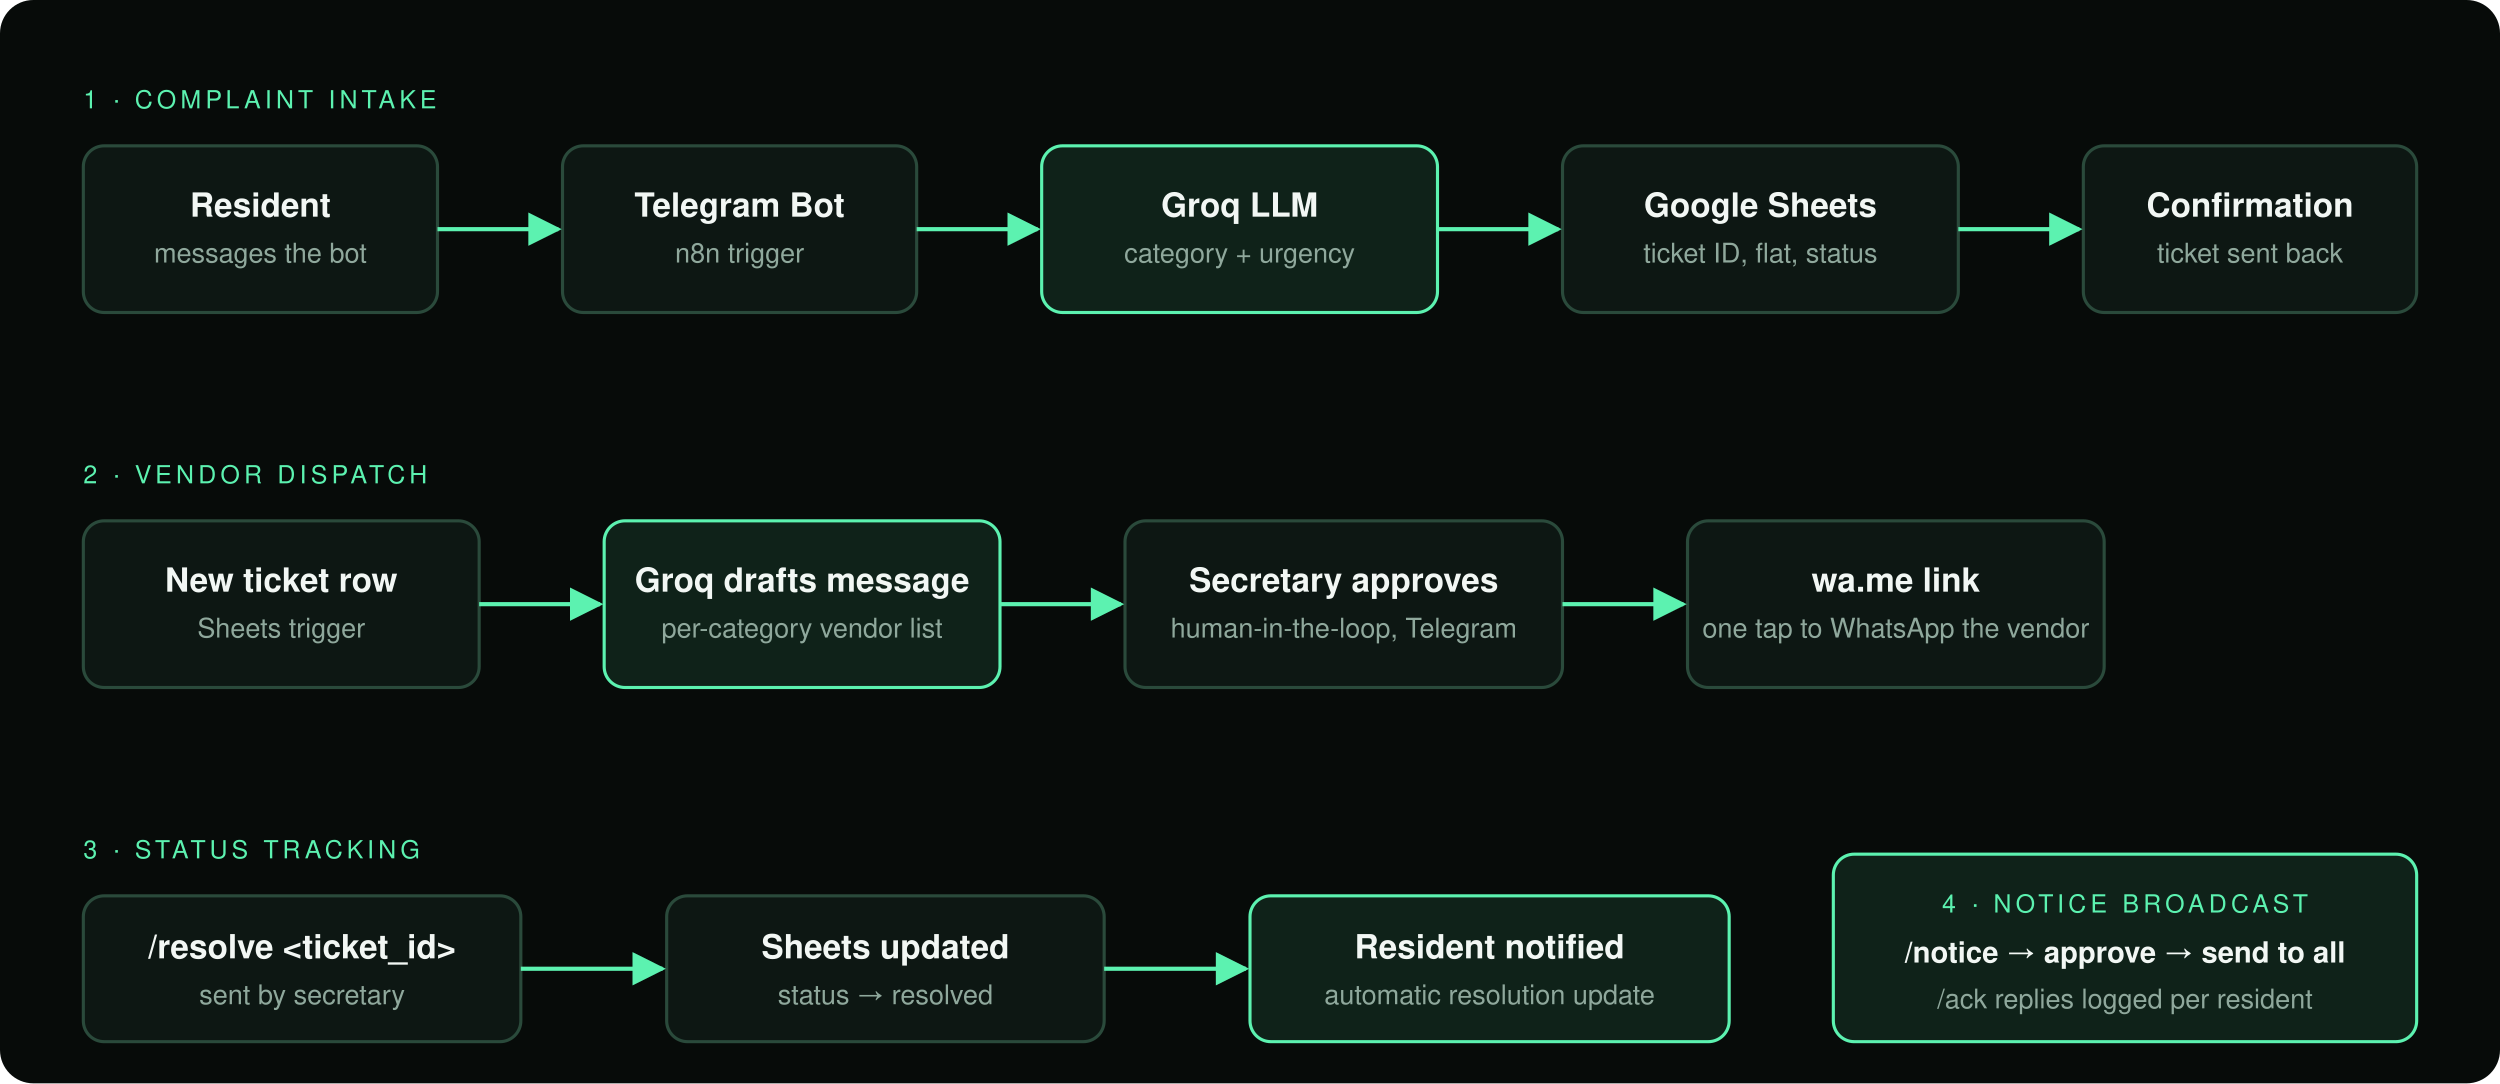
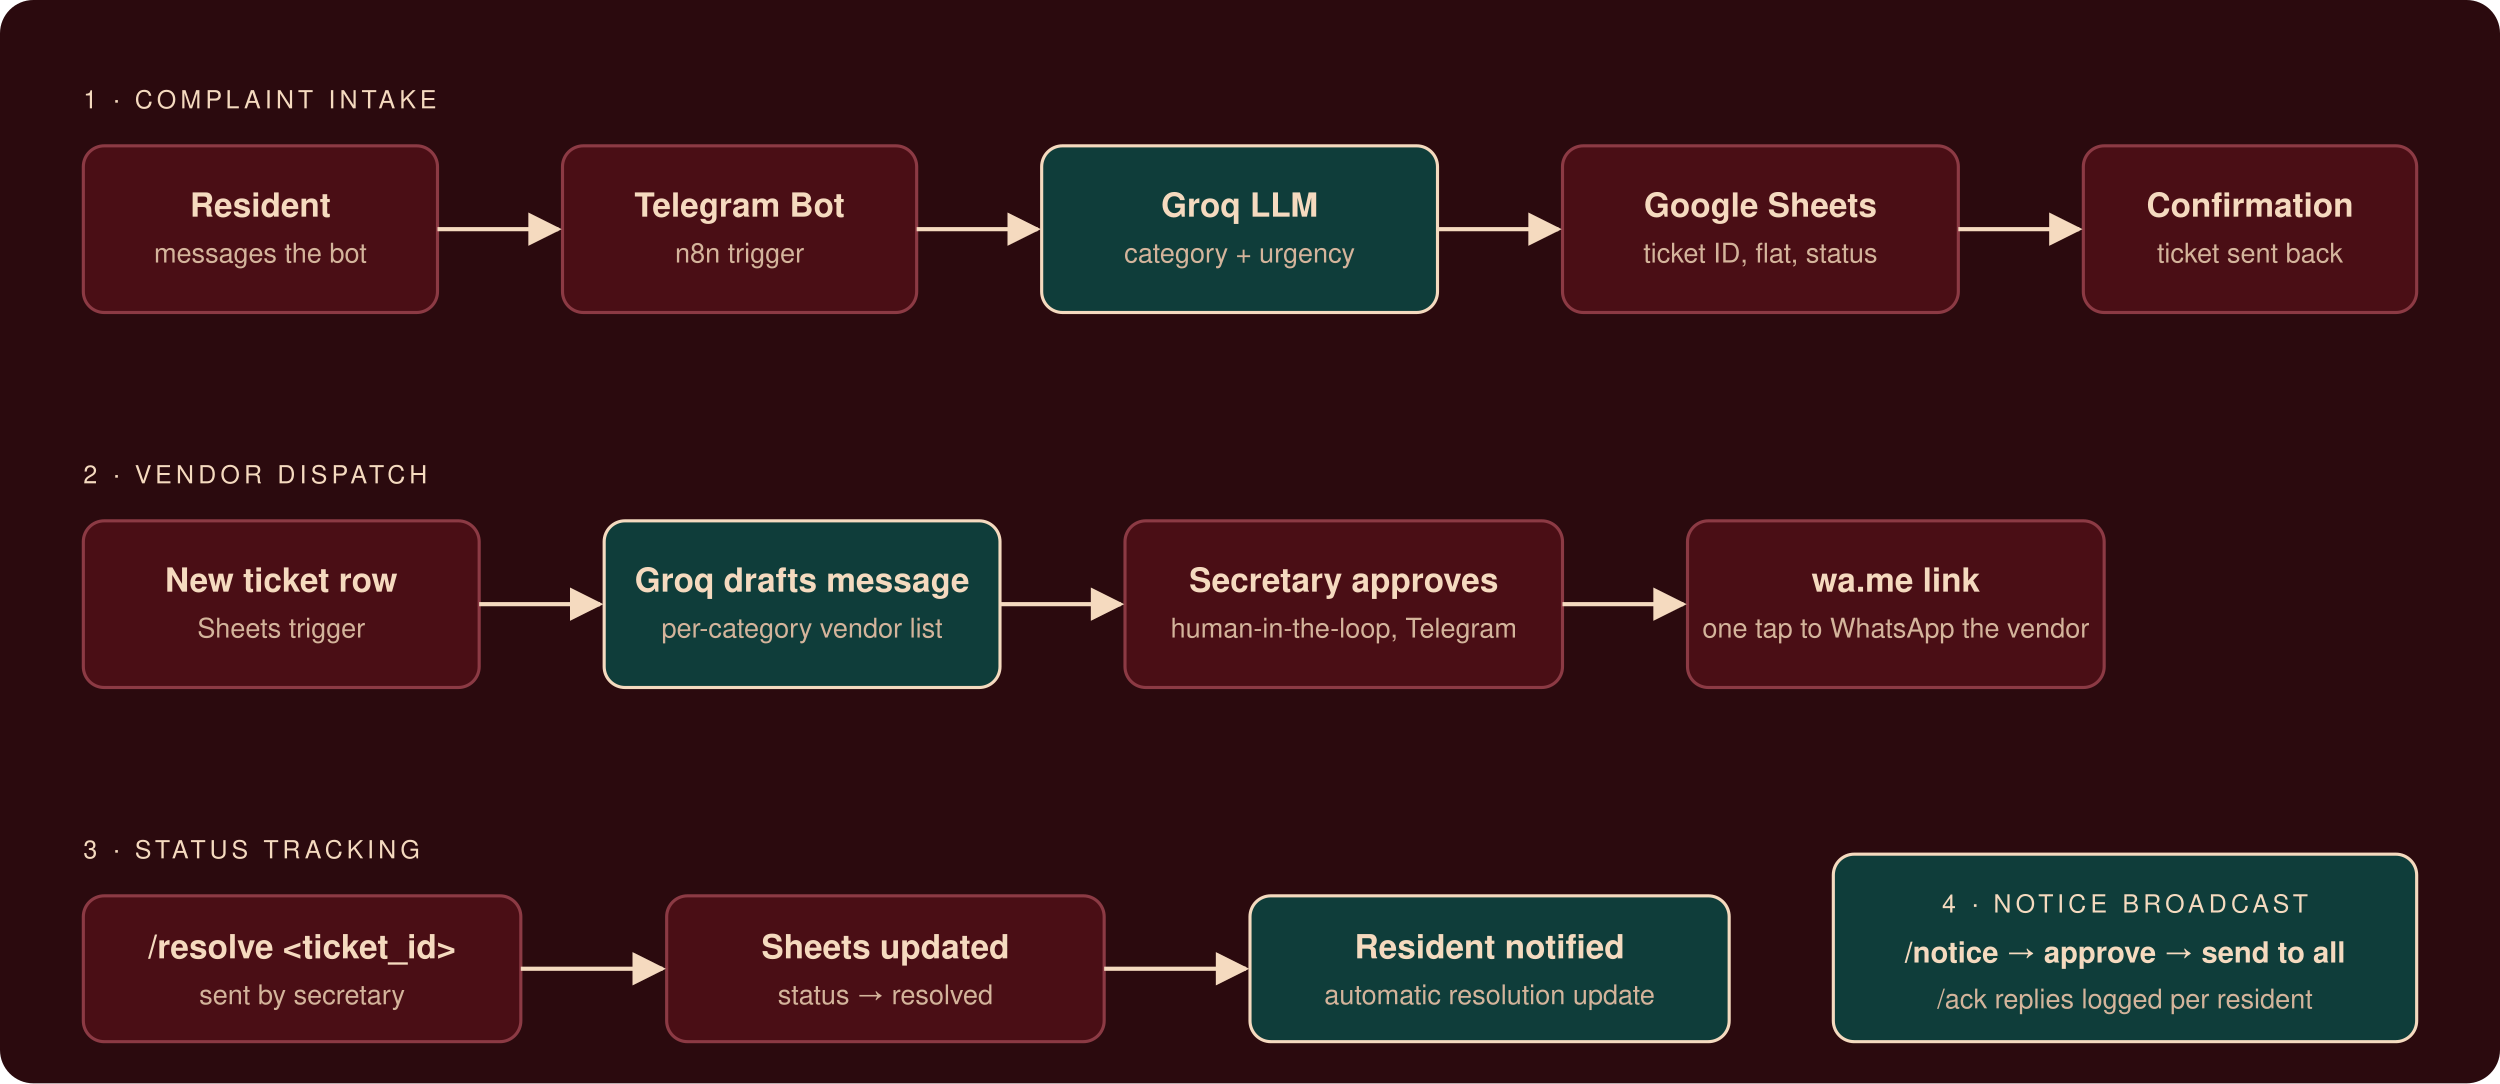
<svg xmlns="http://www.w3.org/2000/svg" viewBox="0 0 1200 520" width="1200" height="520" role="img" aria-label="System architecture">
  <defs>
    <marker id="a" viewBox="0 0 10 10" refX="9" refY="5" markerWidth="8" markerHeight="8" orient="auto">
-       <path d="M0 0L10 5L0 10z" fill="#5CF2B0" />
+       <path d="M0 0L10 5L0 10z" fill="#F5DABF" />
    </marker>
    <style>
-       .t{font-family:Segoe UI,Helvetica,Arial,sans-serif;fill:#F2F7F4}
-       .s{font-family:Segoe UI,Helvetica,Arial,sans-serif;fill:#8FA89C;font-size:13px}
-       .box{fill:#0d1713;stroke:#2a4a3b;stroke-width:1.5}
-       .hot{fill:#0f2219;stroke:#5CF2B0;stroke-width:1.5}
-       .ln{stroke:#5CF2B0;stroke-width:2;fill:none;marker-end:url(#a)}
-       .tag{font-family:Segoe UI,Helvetica,Arial,sans-serif;font-size:12px;fill:#5CF2B0;letter-spacing:2px}
+       .t{font-family:Segoe UI,Helvetica,Arial,sans-serif;fill:#F5DABF}
+       .s{font-family:Segoe UI,Helvetica,Arial,sans-serif;fill:#d4b49b;font-size:13px}
+       .box{fill:#4a0e15;stroke:#8c3a44;stroke-width:1.5}
+       .hot{fill:#0F3D3A;stroke:#F5DABF;stroke-width:1.5}
+       .ln{stroke:#F5DABF;stroke-width:2;fill:none;marker-end:url(#a)}
+       .tag{font-family:Segoe UI,Helvetica,Arial,sans-serif;font-size:12px;fill:#F5DABF;letter-spacing:2px}
    </style>
  </defs>
-   <rect width="1200" height="520" rx="16" fill="#070b09" />
+   <rect width="1200" height="520" rx="16" fill="#2b0a0e" />
  <text x="40" y="52" class="tag">1 · COMPLAINT INTAKE</text>
  <text x="40" y="232" class="tag">2 · VENDOR DISPATCH</text>
  <text x="40" y="412" class="tag">3 · STATUS TRACKING</text>
  <rect x="40" y="70" width="170" height="80" rx="10" class="box" />
  <text x="125" y="104" text-anchor="middle" class="t" font-size="16" font-weight="600">Resident</text>
  <text x="125" y="126" text-anchor="middle" class="s">messages the bot</text>
  <rect x="270" y="70" width="170" height="80" rx="10" class="box" />
  <text x="355" y="104" text-anchor="middle" class="t" font-size="16" font-weight="600">Telegram Bot</text>
  <text x="355" y="126" text-anchor="middle" class="s">n8n trigger</text>
  <rect x="500" y="70" width="190" height="80" rx="10" class="hot" />
  <text x="595" y="104" text-anchor="middle" class="t" font-size="16" font-weight="600">Groq LLM</text>
  <text x="595" y="126" text-anchor="middle" class="s">category + urgency</text>
  <rect x="750" y="70" width="190" height="80" rx="10" class="box" />
  <text x="845" y="104" text-anchor="middle" class="t" font-size="16" font-weight="600">Google Sheets</text>
  <text x="845" y="126" text-anchor="middle" class="s">ticket ID, flat, status</text>
  <rect x="1000" y="70" width="160" height="80" rx="10" class="box" />
  <text x="1080" y="104" text-anchor="middle" class="t" font-size="16" font-weight="600">Confirmation</text>
  <text x="1080" y="126" text-anchor="middle" class="s">ticket sent back</text>
  <path d="M210 110H268" class="ln" />
  <path d="M440 110H498" class="ln" />
  <path d="M690 110H748" class="ln" />
  <path d="M940 110H998" class="ln" />
  <rect x="40" y="250" width="190" height="80" rx="10" class="box" />
  <text x="135" y="284" text-anchor="middle" class="t" font-size="16" font-weight="600">New ticket row</text>
  <text x="135" y="306" text-anchor="middle" class="s">Sheets trigger</text>
  <rect x="290" y="250" width="190" height="80" rx="10" class="hot" />
  <text x="385" y="284" text-anchor="middle" class="t" font-size="16" font-weight="600">Groq drafts message</text>
  <text x="385" y="306" text-anchor="middle" class="s">per-category vendor list</text>
  <rect x="540" y="250" width="210" height="80" rx="10" class="box" />
  <text x="645" y="284" text-anchor="middle" class="t" font-size="16" font-weight="600">Secretary approves</text>
  <text x="645" y="306" text-anchor="middle" class="s">human-in-the-loop, Telegram</text>
  <rect x="810" y="250" width="200" height="80" rx="10" class="box" />
  <text x="910" y="284" text-anchor="middle" class="t" font-size="16" font-weight="600">wa.me link</text>
  <text x="910" y="306" text-anchor="middle" class="s">one tap to WhatsApp the vendor</text>
  <path d="M230 290H288" class="ln" />
  <path d="M480 290H538" class="ln" />
  <path d="M750 290H808" class="ln" />
  <rect x="40" y="430" width="210" height="70" rx="10" class="box" />
  <text x="145" y="460" text-anchor="middle" class="t" font-size="16" font-weight="600">/resolve &lt;ticket_id&gt;</text>
  <text x="145" y="482" text-anchor="middle" class="s">sent by secretary</text>
  <rect x="320" y="430" width="210" height="70" rx="10" class="box" />
  <text x="425" y="460" text-anchor="middle" class="t" font-size="16" font-weight="600">Sheets updated</text>
  <text x="425" y="482" text-anchor="middle" class="s">status → resolved</text>
  <rect x="600" y="430" width="230" height="70" rx="10" class="hot" />
  <text x="715" y="460" text-anchor="middle" class="t" font-size="16" font-weight="600">Resident notified</text>
  <text x="715" y="482" text-anchor="middle" class="s">automatic resolution update</text>
  <path d="M250 465H318" class="ln" />
  <path d="M530 465H598" class="ln" />
  <rect x="880" y="410" width="280" height="90" rx="10" class="hot" />
  <text x="1020" y="438" text-anchor="middle" class="tag">4 · NOTICE BROADCAST</text>
  <text x="1020" y="462" text-anchor="middle" class="t" font-size="14" font-weight="600">/notice → approve → send to all</text>
  <text x="1020" y="484" text-anchor="middle" class="s">/ack replies logged per resident</text>
</svg>
